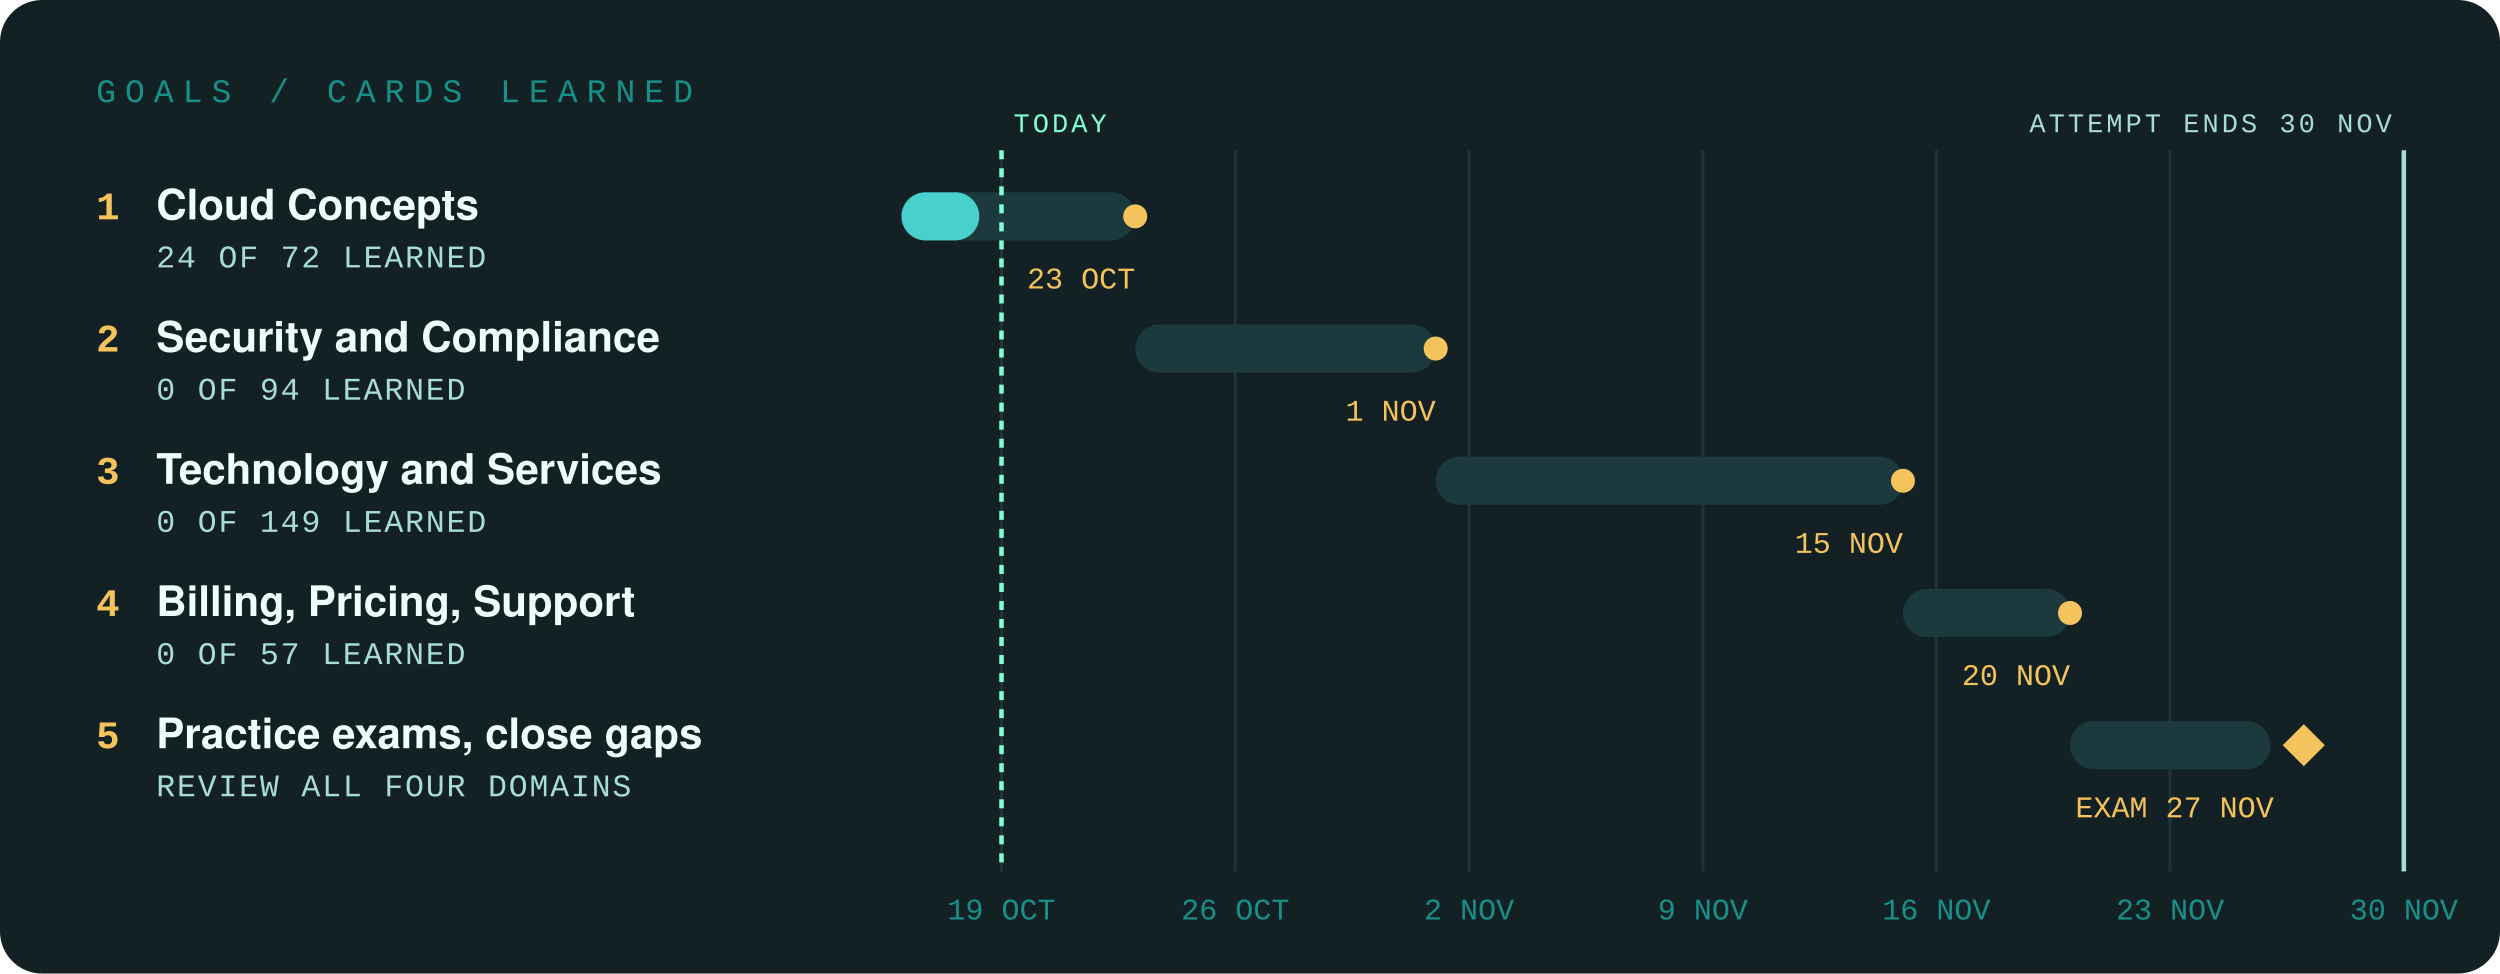
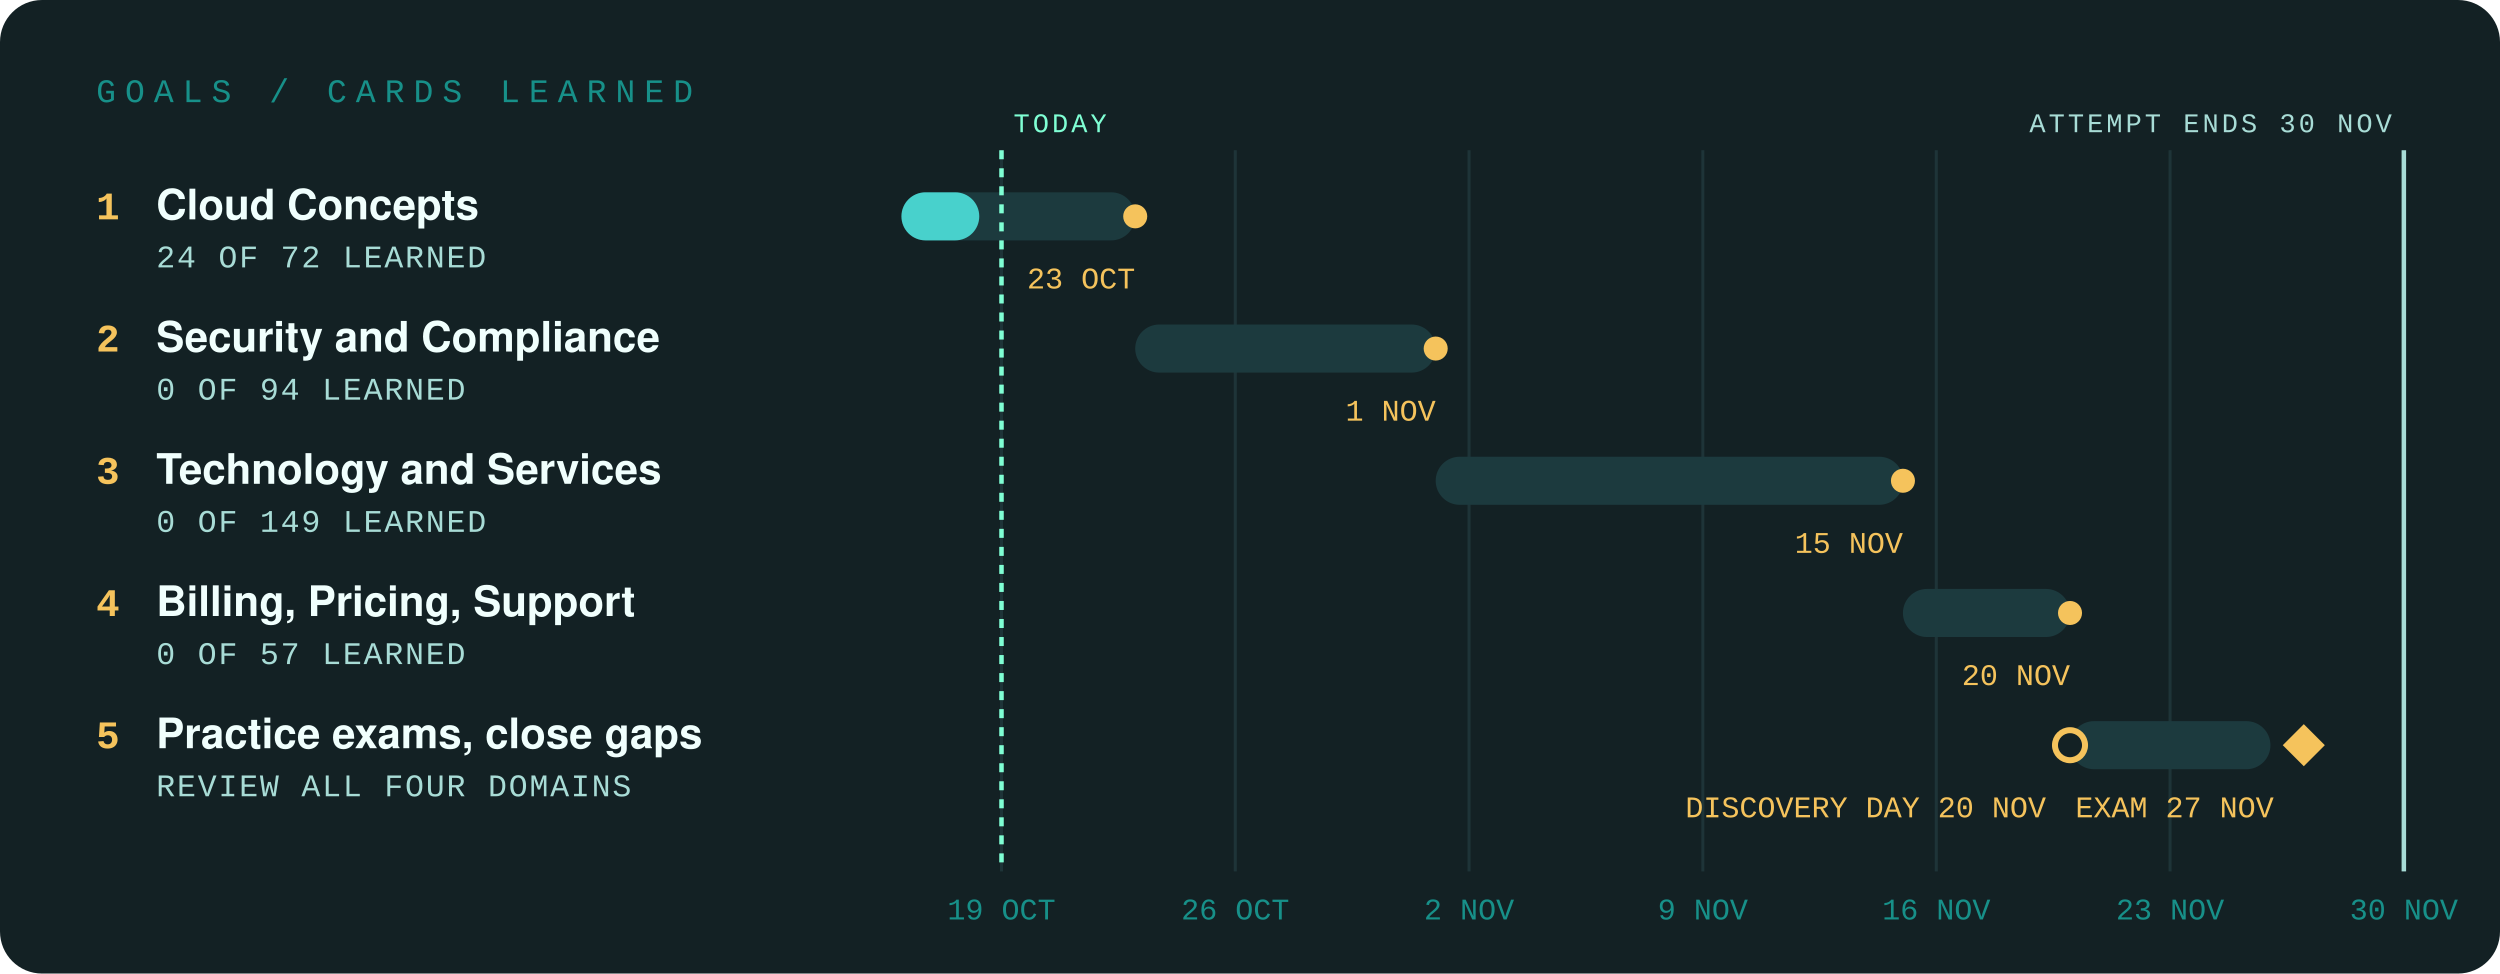
<svg xmlns="http://www.w3.org/2000/svg" viewBox="0 0 832 324" width="832" height="324" role="img" aria-label="Goal dates per exam domain">
  <rect width="832" height="324" rx="14" fill="#132124" />
  <text x="32" y="34" font-family="Consolas, Cascadia Mono, Menlo, Courier New, monospace" font-size="11" letter-spacing="3" fill="#179089">GOALS  /  CARDS LEARNED</text>
  <line x1="333.3" y1="50" x2="333.3" y2="290" stroke="#1E3438" stroke-width="1" />
  <text x="333.3" y="306" font-family="Consolas, Cascadia Mono, Menlo, Courier New, monospace" font-size="10" fill="#179089" text-anchor="middle">19 OCT</text>
  <line x1="411.1" y1="50" x2="411.1" y2="290" stroke="#1E3438" stroke-width="1" />
  <text x="411.1" y="306" font-family="Consolas, Cascadia Mono, Menlo, Courier New, monospace" font-size="10" fill="#179089" text-anchor="middle">26 OCT</text>
  <line x1="488.9" y1="50" x2="488.9" y2="290" stroke="#1E3438" stroke-width="1" />
  <text x="488.9" y="306" font-family="Consolas, Cascadia Mono, Menlo, Courier New, monospace" font-size="10" fill="#179089" text-anchor="middle">2 NOV</text>
  <line x1="566.7" y1="50" x2="566.7" y2="290" stroke="#1E3438" stroke-width="1" />
  <text x="566.7" y="306" font-family="Consolas, Cascadia Mono, Menlo, Courier New, monospace" font-size="10" fill="#179089" text-anchor="middle">9 NOV</text>
  <line x1="644.4" y1="50" x2="644.4" y2="290" stroke="#1E3438" stroke-width="1" />
  <text x="644.4" y="306" font-family="Consolas, Cascadia Mono, Menlo, Courier New, monospace" font-size="10" fill="#179089" text-anchor="middle">16 NOV</text>
  <line x1="722.2" y1="50" x2="722.2" y2="290" stroke="#1E3438" stroke-width="1" />
  <text x="722.2" y="306" font-family="Consolas, Cascadia Mono, Menlo, Courier New, monospace" font-size="10" fill="#179089" text-anchor="middle">23 NOV</text>
  <line x1="800.0" y1="50" x2="800.0" y2="290" stroke="#1E3438" stroke-width="1" />
  <text x="800.0" y="306" font-family="Consolas, Cascadia Mono, Menlo, Courier New, monospace" font-size="10" fill="#179089" text-anchor="middle">30 NOV</text>
  <text x="32" y="73" font-family="Consolas, Cascadia Mono, Menlo, Courier New, monospace" font-size="13" font-weight="700" fill="#F5C35C">1</text>
  <text x="52" y="73" font-family="Segoe UI, Helvetica, Arial, sans-serif" font-size="14" font-weight="600" fill="#F0FFFD">Cloud Concepts</text>
  <text x="52" y="89" font-family="Consolas, Cascadia Mono, Menlo, Courier New, monospace" font-size="10.5" letter-spacing="0.6" fill="#A8DCD6">24 OF 72 LEARNED</text>
  <rect x="300.0" y="64" width="77.8" height="16" rx="8" fill="#1C3A3E" />
  <rect x="300.0" y="64" width="25.9" height="16" rx="8" fill="#48D1CC" />
  <circle cx="377.8" cy="72" r="4" fill="#F5C35C" />
  <text x="377.8" y="96" font-family="Consolas, Cascadia Mono, Menlo, Courier New, monospace" font-size="10" fill="#F5C35C" text-anchor="end">23 OCT</text>
  <text x="32" y="117" font-family="Consolas, Cascadia Mono, Menlo, Courier New, monospace" font-size="13" font-weight="700" fill="#F5C35C">2</text>
  <text x="52" y="117" font-family="Segoe UI, Helvetica, Arial, sans-serif" font-size="14" font-weight="600" fill="#F0FFFD">Security and Compliance</text>
  <text x="52" y="133" font-family="Consolas, Cascadia Mono, Menlo, Courier New, monospace" font-size="10.5" letter-spacing="0.6" fill="#A8DCD6">0 OF 94 LEARNED</text>
  <rect x="377.8" y="108" width="100.0" height="16" rx="8" fill="#1C3A3E" />
  <circle cx="477.8" cy="116" r="4" fill="#F5C35C" />
  <text x="477.8" y="140" font-family="Consolas, Cascadia Mono, Menlo, Courier New, monospace" font-size="10" fill="#F5C35C" text-anchor="end">1 NOV</text>
  <text x="32" y="161" font-family="Consolas, Cascadia Mono, Menlo, Courier New, monospace" font-size="13" font-weight="700" fill="#F5C35C">3</text>
  <text x="52" y="161" font-family="Segoe UI, Helvetica, Arial, sans-serif" font-size="14" font-weight="600" fill="#F0FFFD">Technology and Services</text>
  <text x="52" y="177" font-family="Consolas, Cascadia Mono, Menlo, Courier New, monospace" font-size="10.5" letter-spacing="0.6" fill="#A8DCD6">0 OF 149 LEARNED</text>
  <rect x="477.8" y="152" width="155.6" height="16" rx="8" fill="#1C3A3E" />
  <circle cx="633.3" cy="160" r="4" fill="#F5C35C" />
  <text x="633.3" y="184" font-family="Consolas, Cascadia Mono, Menlo, Courier New, monospace" font-size="10" fill="#F5C35C" text-anchor="end">15 NOV</text>
  <text x="32" y="205" font-family="Consolas, Cascadia Mono, Menlo, Courier New, monospace" font-size="13" font-weight="700" fill="#F5C35C">4</text>
  <text x="52" y="205" font-family="Segoe UI, Helvetica, Arial, sans-serif" font-size="14" font-weight="600" fill="#F0FFFD">Billing, Pricing, Support</text>
  <text x="52" y="221" font-family="Consolas, Cascadia Mono, Menlo, Courier New, monospace" font-size="10.5" letter-spacing="0.6" fill="#A8DCD6">0 OF 57 LEARNED</text>
  <rect x="633.3" y="196" width="55.6" height="16" rx="8" fill="#1C3A3E" />
  <circle cx="688.9" cy="204" r="4" fill="#F5C35C" />
  <text x="688.9" y="228" font-family="Consolas, Cascadia Mono, Menlo, Courier New, monospace" font-size="10" fill="#F5C35C" text-anchor="end">20 NOV</text>
  <text x="32" y="249" font-family="Consolas, Cascadia Mono, Menlo, Courier New, monospace" font-size="13" font-weight="700" fill="#F5C35C">5</text>
  <text x="52" y="249" font-family="Segoe UI, Helvetica, Arial, sans-serif" font-size="14" font-weight="600" fill="#F0FFFD">Practice exams, close gaps</text>
  <text x="52" y="265" font-family="Consolas, Cascadia Mono, Menlo, Courier New, monospace" font-size="10.5" letter-spacing="0.6" fill="#A8DCD6">REVIEW ALL FOUR DOMAINS</text>
  <rect x="688.9" y="240" width="66.7" height="16" rx="8" fill="#1C3A3E" />
  <path d="M766.7 241 l7 7 l-7 7 l-7 -7 Z" fill="#F5C35C" />
  <text x="756.7" y="272" font-family="Consolas, Cascadia Mono, Menlo, Courier New, monospace" font-size="10" fill="#F5C35C" text-anchor="end">EXAM 27 NOV</text>
+   <circle cx="688.9" cy="248" r="5" fill="#132124" stroke="#F5C35C" stroke-width="2" />
+   <text x="680.9" y="272" font-family="Consolas, Cascadia Mono, Menlo, Courier New, monospace" font-size="10" fill="#F5C35C" text-anchor="end">DISCOVERY DAY 20 NOV</text>
  <line x1="800.0" y1="50" x2="800.0" y2="290" stroke="#A8DCD6" stroke-width="1.5" />
  <text x="796.0" y="44" font-family="Consolas, Cascadia Mono, Menlo, Courier New, monospace" font-size="9" letter-spacing="1" fill="#A8DCD6" text-anchor="end">ATTEMPT ENDS 30 NOV</text>
  <line x1="333.3" y1="50" x2="333.3" y2="290" stroke="#7FFFD4" stroke-width="1.5" stroke-dasharray="3 3" />
  <text x="337.3" y="44" font-family="Consolas, Cascadia Mono, Menlo, Courier New, monospace" font-size="9" letter-spacing="1" fill="#7FFFD4">TODAY</text>
</svg>
